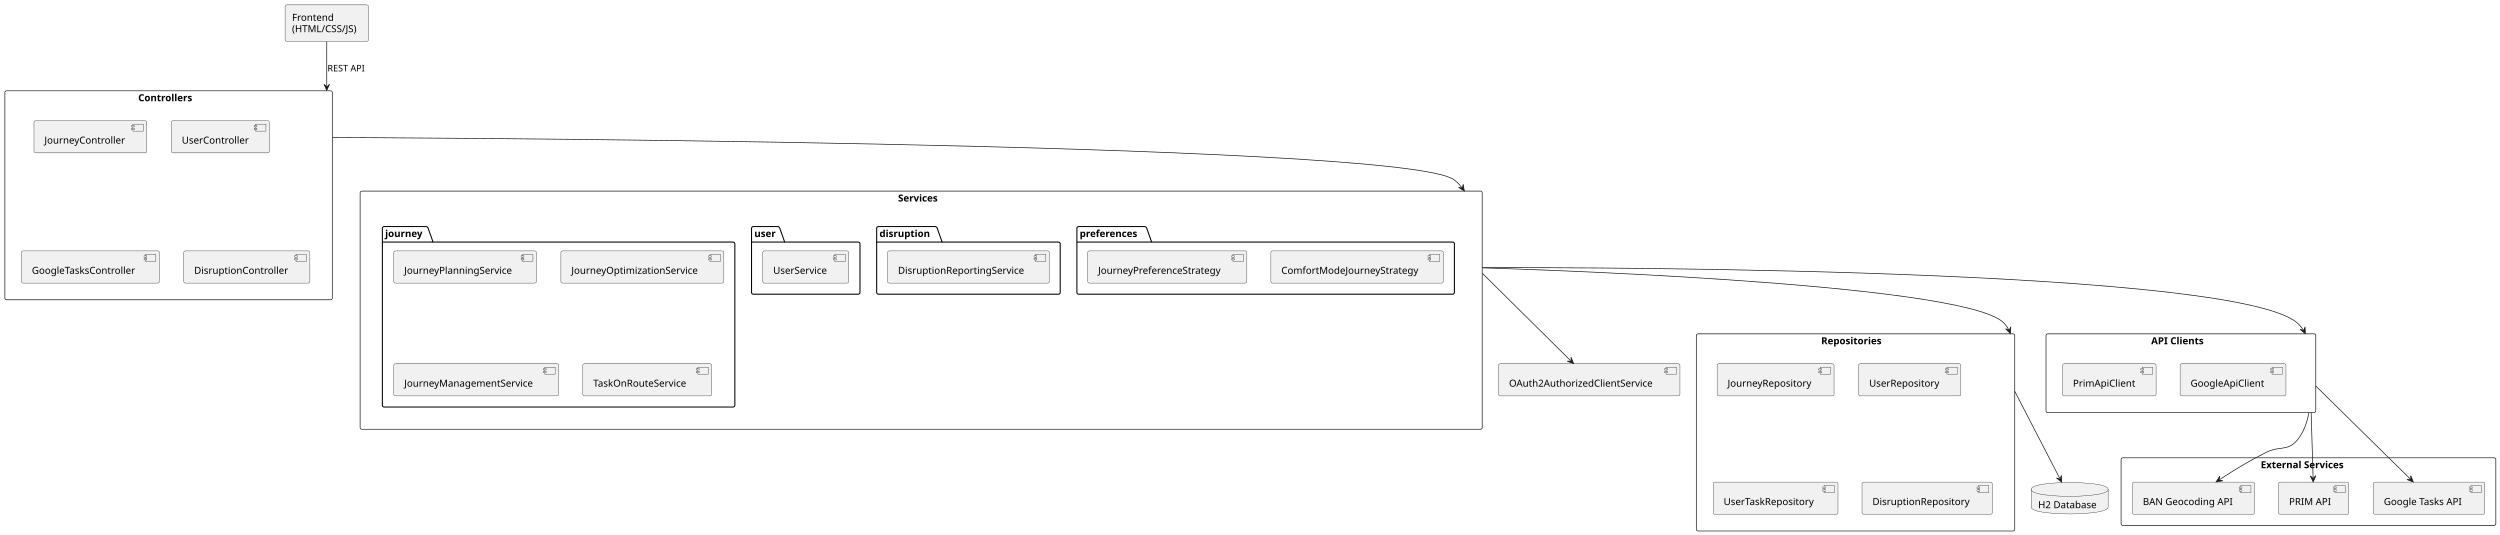
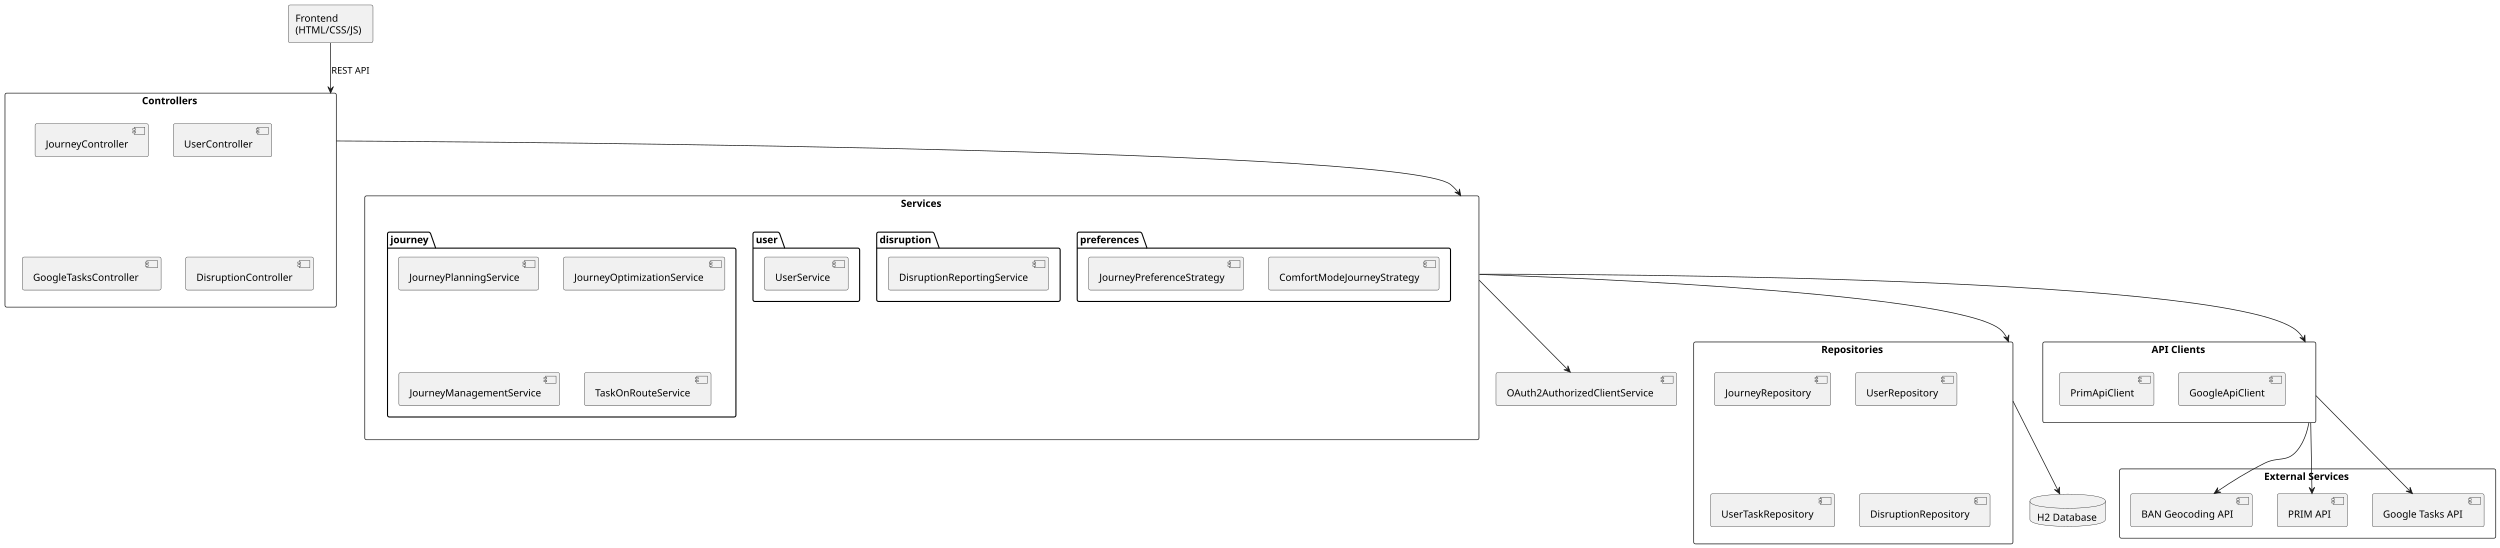
- <svg xmlns="http://www.w3.org/2000/svg" contentStyleType="text/css" data-diagram-type="DESCRIPTION" height="769px" preserveAspectRatio="none" style="width:3596px;height:769px;background:#FFFFFF;" version="1.1" viewBox="0 0 3596 769" width="3596px" zoomAndPan="magnify">
+ <svg xmlns="http://www.w3.org/2000/svg" contentStyleType="text/css" data-diagram-type="DESCRIPTION" height="770px" preserveAspectRatio="none" style="width:3516px;height:770px;background:#FFFFFF;" version="1.1" viewBox="0 0 3516 770" width="3516px" zoomAndPan="magnify">
  <defs />
  <g>
    <g class="cluster" data-entity="Controllers" data-source-line="3" data-uid="ent0003" id="cluster_Controllers">
-       <rect fill="none" height="300.6" rx="2.5" ry="2.5" style="stroke:#181818;stroke-width:1;" width="471" x="7" y="130.59" />
-       <text fill="#000000" font-family="sans-serif" font-size="14" font-weight="bold" lengthAdjust="spacing" textLength="87.404" x="198.798" y="145.585">Controllers</text>
+       <rect fill="none" height="300.97" rx="2.5" ry="2.5" style="stroke:#181818;stroke-width:1;" width="466" x="7" y="130.98" />
+       <text fill="#000000" font-family="sans-serif" font-size="14" font-weight="bold" lengthAdjust="spacing" textLength="80.678" x="199.661" y="146.515">Controllers</text>
    </g>
    <g class="cluster" data-entity="Services" data-source-line="10" data-uid="ent0008" id="cluster_Services">
-       <rect fill="none" height="342.59" rx="2.5" ry="2.5" style="stroke:#181818;stroke-width:1;" width="1614" x="518" y="274.89" />
-       <text fill="#000000" font-family="sans-serif" font-size="14" font-weight="bold" lengthAdjust="spacing" textLength="66.534" x="1291.733" y="289.885">Services</text>
+       <rect fill="none" height="342.97" rx="2.5" ry="2.5" style="stroke:#181818;stroke-width:1;" width="1567" x="513" y="275.47" />
+       <text fill="#000000" font-family="sans-serif" font-size="14" font-weight="bold" lengthAdjust="spacing" textLength="58.994" x="1267.003" y="291.005">Services</text>
    </g>
    <g class="cluster" data-entity="journey" data-source-line="11" data-uid="ent0009" id="cluster_journey">
-       <path d="M552.5,325.89 L613.376,325.89 A3.75,3.75 0 0 1 615.876,328.39 L622.876,348.187 L1054.5,348.187 A2.5,2.5 0 0 1 1057,350.687 L1057,582.98 A2.5,2.5 0 0 1 1054.5,585.48 L552.5,585.48 A2.5,2.5 0 0 1 550,582.98 L550,328.39 A2.5,2.5 0 0 1 552.5,325.89" fill="none" style="stroke:#000000;stroke-width:1.5;" />
-       <line style="stroke:#000000;stroke-width:1.5;" x1="550" x2="622.876" y1="348.187" y2="348.187" />
-       <text fill="#000000" font-family="sans-serif" font-size="14" font-weight="bold" lengthAdjust="spacing" textLength="59.876" x="554" y="340.885">journey</text>
+       <path d="M547.5,326.47 L603.222,326.47 A3.75,3.75 0 0 1 605.722,328.97 L612.722,348.958 L1032.5,348.958 A2.5,2.5 0 0 1 1035,351.458 L1035,583.94 A2.5,2.5 0 0 1 1032.5,586.44 L547.5,586.44 A2.5,2.5 0 0 1 545,583.94 L545,328.97 A2.5,2.5 0 0 1 547.5,326.47" fill="none" style="stroke:#000000;stroke-width:1.5;" />
+       <line style="stroke:#000000;stroke-width:1.5;" x1="545" x2="612.722" y1="348.958" y2="348.958" />
+       <text fill="#000000" font-family="sans-serif" font-size="14" font-weight="bold" lengthAdjust="spacing" textLength="54.722" x="549" y="342.005">journey</text>
    </g>
    <g class="cluster" data-entity="user" data-source-line="17" data-uid="ent0014" id="cluster_user">
-       <path d="M1083.5,325.89 L1119.199,325.89 A3.75,3.75 0 0 1 1121.699,328.39 L1128.699,348.187 L1234.5,348.187 A2.5,2.5 0 0 1 1237,350.687 L1237,420.69 A2.5,2.5 0 0 1 1234.5,423.19 L1083.5,423.19 A2.5,2.5 0 0 1 1081,420.69 L1081,328.39 A2.5,2.5 0 0 1 1083.5,325.89" fill="none" style="stroke:#000000;stroke-width:1.5;" />
-       <line style="stroke:#000000;stroke-width:1.5;" x1="1081" x2="1128.699" y1="348.187" y2="348.187" />
-       <text fill="#000000" font-family="sans-serif" font-size="14" font-weight="bold" lengthAdjust="spacing" textLength="34.699" x="1085" y="340.885">user</text>
+       <path d="M1061.5,326.47 L1094.178,326.47 A3.75,3.75 0 0 1 1096.678,328.97 L1103.678,348.958 L1206.5,348.958 A2.5,2.5 0 0 1 1209,351.458 L1209,421.45 A2.5,2.5 0 0 1 1206.5,423.95 L1061.5,423.95 A2.5,2.5 0 0 1 1059,421.45 L1059,328.97 A2.5,2.5 0 0 1 1061.5,326.47" fill="none" style="stroke:#000000;stroke-width:1.5;" />
+       <line style="stroke:#000000;stroke-width:1.5;" x1="1059" x2="1103.678" y1="348.958" y2="348.958" />
+       <text fill="#000000" font-family="sans-serif" font-size="14" font-weight="bold" lengthAdjust="spacing" textLength="31.678" x="1063" y="342.005">user</text>
    </g>
    <g class="cluster" data-entity="disruption" data-source-line="20" data-uid="ent0016" id="cluster_disruption">
-       <path d="M1263.5,325.89 L1345.622,325.89 A3.75,3.75 0 0 1 1348.122,328.39 L1355.122,348.187 L1522.5,348.187 A2.5,2.5 0 0 1 1525,350.687 L1525,420.69 A2.5,2.5 0 0 1 1522.5,423.19 L1263.5,423.19 A2.5,2.5 0 0 1 1261,420.69 L1261,328.39 A2.5,2.5 0 0 1 1263.5,325.89" fill="none" style="stroke:#000000;stroke-width:1.5;" />
-       <line style="stroke:#000000;stroke-width:1.5;" x1="1261" x2="1355.122" y1="348.187" y2="348.187" />
-       <text fill="#000000" font-family="sans-serif" font-size="14" font-weight="bold" lengthAdjust="spacing" textLength="81.122" x="1265" y="340.885">disruption</text>
+       <path d="M1235.5,326.47 L1311.442,326.47 A3.75,3.75 0 0 1 1313.942,328.97 L1320.942,348.958 L1488.5,348.958 A2.5,2.5 0 0 1 1491,351.458 L1491,421.45 A2.5,2.5 0 0 1 1488.5,423.95 L1235.5,423.95 A2.5,2.5 0 0 1 1233,421.45 L1233,328.97 A2.5,2.5 0 0 1 1235.5,326.47" fill="none" style="stroke:#000000;stroke-width:1.5;" />
+       <line style="stroke:#000000;stroke-width:1.5;" x1="1233" x2="1320.942" y1="348.958" y2="348.958" />
+       <text fill="#000000" font-family="sans-serif" font-size="14" font-weight="bold" lengthAdjust="spacing" textLength="74.942" x="1237" y="342.005">disruption</text>
    </g>
    <g class="cluster" data-entity="preferences" data-source-line="23" data-uid="ent0018" id="cluster_preferences">
-       <path d="M1551.5,325.89 L1647,325.89 A3.75,3.75 0 0 1 1649.5,328.39 L1656.5,348.187 L2089.5,348.187 A2.5,2.5 0 0 1 2092,350.687 L2092,420.69 A2.5,2.5 0 0 1 2089.5,423.19 L1551.5,423.19 A2.5,2.5 0 0 1 1549,420.69 L1549,328.39 A2.5,2.5 0 0 1 1551.5,325.89" fill="none" style="stroke:#000000;stroke-width:1.5;" />
-       <line style="stroke:#000000;stroke-width:1.5;" x1="1549" x2="1656.5" y1="348.187" y2="348.187" />
-       <text fill="#000000" font-family="sans-serif" font-size="14" font-weight="bold" lengthAdjust="spacing" textLength="94.5" x="1553" y="340.885">preferences</text>
+       <path d="M1517.5,326.47 L1603.683,326.47 A3.75,3.75 0 0 1 1606.183,328.97 L1613.183,348.958 L2037.5,348.958 A2.5,2.5 0 0 1 2040,351.458 L2040,421.45 A2.5,2.5 0 0 1 2037.5,423.95 L1517.5,423.95 A2.5,2.5 0 0 1 1515,421.45 L1515,328.97 A2.5,2.5 0 0 1 1517.5,326.47" fill="none" style="stroke:#000000;stroke-width:1.5;" />
+       <line style="stroke:#000000;stroke-width:1.5;" x1="1515" x2="1613.183" y1="348.958" y2="348.958" />
+       <text fill="#000000" font-family="sans-serif" font-size="14" font-weight="bold" lengthAdjust="spacing" textLength="85.183" x="1519" y="342.005">preferences</text>
    </g>
    <g class="cluster" data-entity="Clients" data-source-line="29" data-uid="ent0021" id="cluster_Clients">
-       <rect fill="none" height="113.29" rx="2.5" ry="2.5" style="stroke:#181818;stroke-width:1;" width="388" x="2943" y="480.19" />
-       <text fill="#000000" font-family="sans-serif" font-size="14" font-weight="bold" lengthAdjust="spacing" textLength="85.538" x="3094.231" y="495.185">API Clients</text>
+       <rect fill="none" height="113.49" rx="2.5" ry="2.5" style="stroke:#181818;stroke-width:1;" width="384" x="2873" y="480.95" />
+       <text fill="#000000" font-family="sans-serif" font-size="14" font-weight="bold" lengthAdjust="spacing" textLength="78.217" x="3025.892" y="496.485">API Clients</text>
    </g>
    <g class="cluster" data-entity="Repos" data-source-line="34" data-uid="ent0024" id="cluster_Repos">
-       <rect fill="none" height="283.59" rx="2.5" ry="2.5" style="stroke:#181818;stroke-width:1;" width="458" x="2440" y="480.19" />
-       <text fill="#000000" font-family="sans-serif" font-size="14" font-weight="bold" lengthAdjust="spacing" textLength="98.889" x="2619.556" y="495.185">Repositories</text>
+       <rect fill="none" height="283.98" rx="2.5" ry="2.5" style="stroke:#181818;stroke-width:1;" width="449" x="2382" y="480.95" />
+       <text fill="#000000" font-family="sans-serif" font-size="14" font-weight="bold" lengthAdjust="spacing" textLength="90.2" x="2561.4" y="496.485">Repositories</text>
    </g>
    <g class="cluster" data-entity="External Services" data-source-line="41" data-uid="ent0029" id="cluster_External Services">
-       <rect fill="none" height="97.3" rx="2.5" ry="2.5" style="stroke:#181818;stroke-width:1;" width="539" x="3051" y="658.48" />
-       <text fill="#000000" font-family="sans-serif" font-size="14" font-weight="bold" lengthAdjust="spacing" textLength="137.307" x="3251.847" y="673.475">External Services</text>
+       <rect fill="none" height="97.49" rx="2.5" ry="2.5" style="stroke:#181818;stroke-width:1;" width="529" x="2981" y="659.44" />
+       <text fill="#000000" font-family="sans-serif" font-size="14" font-weight="bold" lengthAdjust="spacing" textLength="122.507" x="3184.247" y="674.975">External Services</text>
    </g>
    <g class="entity" data-entity="JourneyController" data-source-line="4" data-uid="ent0004" id="entity_JourneyController">
-       <rect fill="#F1F1F1" height="46.297" rx="2.5" ry="2.5" style="stroke:#181818;stroke-width:0.5;" width="162.268" x="48.87" y="173.59" />
-       <rect fill="#F1F1F1" height="10" style="stroke:#181818;stroke-width:0.5;" width="15" x="191.138" y="178.59" />
-       <rect fill="#F1F1F1" height="2" style="stroke:#181818;stroke-width:0.5;" width="4" x="189.138" y="180.59" />
-       <rect fill="#F1F1F1" height="2" style="stroke:#181818;stroke-width:0.5;" width="4" x="189.138" y="184.59" />
-       <text fill="#000000" font-family="sans-serif" font-size="14" lengthAdjust="spacing" textLength="122.268" x="63.87" y="206.585">JourneyController</text>
+       <rect fill="#F1F1F1" height="46.488" rx="2.5" ry="2.5" style="stroke:#181818;stroke-width:0.5;" width="159.335" x="49.33" y="173.98" />
+       <rect fill="#F1F1F1" height="10" style="stroke:#181818;stroke-width:0.5;" width="15" x="188.665" y="178.98" />
+       <rect fill="#F1F1F1" height="2" style="stroke:#181818;stroke-width:0.5;" width="4" x="186.665" y="180.98" />
+       <rect fill="#F1F1F1" height="2" style="stroke:#181818;stroke-width:0.5;" width="4" x="186.665" y="184.98" />
+       <text fill="#000000" font-family="sans-serif" font-size="14" lengthAdjust="spacing" textLength="119.335" x="64.33" y="207.515">JourneyController</text>
    </g>
    <g class="entity" data-entity="UserController" data-source-line="5" data-uid="ent0005" id="entity_UserController">
-       <rect fill="#F1F1F1" height="46.297" rx="2.5" ry="2.5" style="stroke:#181818;stroke-width:0.5;" width="141.083" x="246.46" y="173.59" />
-       <rect fill="#F1F1F1" height="10" style="stroke:#181818;stroke-width:0.5;" width="15" x="367.543" y="178.59" />
-       <rect fill="#F1F1F1" height="2" style="stroke:#181818;stroke-width:0.5;" width="4" x="365.543" y="180.59" />
-       <rect fill="#F1F1F1" height="2" style="stroke:#181818;stroke-width:0.5;" width="4" x="365.543" y="184.59" />
-       <text fill="#000000" font-family="sans-serif" font-size="14" lengthAdjust="spacing" textLength="101.083" x="261.46" y="206.585">UserController</text>
+       <rect fill="#F1F1F1" height="46.488" rx="2.5" ry="2.5" style="stroke:#181818;stroke-width:0.5;" width="138.526" x="243.74" y="173.98" />
+       <rect fill="#F1F1F1" height="10" style="stroke:#181818;stroke-width:0.5;" width="15" x="362.266" y="178.98" />
+       <rect fill="#F1F1F1" height="2" style="stroke:#181818;stroke-width:0.5;" width="4" x="360.266" y="180.98" />
+       <rect fill="#F1F1F1" height="2" style="stroke:#181818;stroke-width:0.5;" width="4" x="360.266" y="184.98" />
+       <text fill="#000000" font-family="sans-serif" font-size="14" lengthAdjust="spacing" textLength="98.526" x="258.74" y="207.515">UserController</text>
    </g>
    <g class="entity" data-entity="GoogleTasksController" data-source-line="6" data-uid="ent0006" id="entity_GoogleTasksController">
-       <rect fill="#F1F1F1" height="46.297" rx="2.5" ry="2.5" style="stroke:#181818;stroke-width:0.5;" width="198.368" x="30.82" y="360.89" />
-       <rect fill="#F1F1F1" height="10" style="stroke:#181818;stroke-width:0.5;" width="15" x="209.188" y="365.89" />
-       <rect fill="#F1F1F1" height="2" style="stroke:#181818;stroke-width:0.5;" width="4" x="207.188" y="367.89" />
-       <rect fill="#F1F1F1" height="2" style="stroke:#181818;stroke-width:0.5;" width="4" x="207.188" y="371.89" />
-       <text fill="#000000" font-family="sans-serif" font-size="14" lengthAdjust="spacing" textLength="158.368" x="45.82" y="393.885">GoogleTasksController</text>
+       <rect fill="#F1F1F1" height="46.488" rx="2.5" ry="2.5" style="stroke:#181818;stroke-width:0.5;" width="195.094" x="31.45" y="361.47" />
+       <rect fill="#F1F1F1" height="10" style="stroke:#181818;stroke-width:0.5;" width="15" x="206.544" y="366.47" />
+       <rect fill="#F1F1F1" height="2" style="stroke:#181818;stroke-width:0.5;" width="4" x="204.544" y="368.47" />
+       <rect fill="#F1F1F1" height="2" style="stroke:#181818;stroke-width:0.5;" width="4" x="204.544" y="372.47" />
+       <text fill="#000000" font-family="sans-serif" font-size="14" lengthAdjust="spacing" textLength="155.094" x="46.45" y="395.005">GoogleTasksController</text>
    </g>
    <g class="entity" data-entity="DisruptionController" data-source-line="7" data-uid="ent0007" id="entity_DisruptionController">
-       <rect fill="#F1F1F1" height="46.297" rx="2.5" ry="2.5" style="stroke:#181818;stroke-width:0.5;" width="181.47" x="264.27" y="360.89" />
-       <rect fill="#F1F1F1" height="10" style="stroke:#181818;stroke-width:0.5;" width="15" x="425.74" y="365.89" />
-       <rect fill="#F1F1F1" height="2" style="stroke:#181818;stroke-width:0.5;" width="4" x="423.74" y="367.89" />
-       <rect fill="#F1F1F1" height="2" style="stroke:#181818;stroke-width:0.5;" width="4" x="423.74" y="371.89" />
-       <text fill="#000000" font-family="sans-serif" font-size="14" lengthAdjust="spacing" textLength="141.47" x="279.27" y="393.885">DisruptionController</text>
+       <rect fill="#F1F1F1" height="46.488" rx="2.5" ry="2.5" style="stroke:#181818;stroke-width:0.5;" width="179.631" x="261.18" y="361.47" />
+       <rect fill="#F1F1F1" height="10" style="stroke:#181818;stroke-width:0.5;" width="15" x="420.811" y="366.47" />
+       <rect fill="#F1F1F1" height="2" style="stroke:#181818;stroke-width:0.5;" width="4" x="418.811" y="368.47" />
+       <rect fill="#F1F1F1" height="2" style="stroke:#181818;stroke-width:0.5;" width="4" x="418.811" y="372.47" />
+       <text fill="#000000" font-family="sans-serif" font-size="14" lengthAdjust="spacing" textLength="139.631" x="276.18" y="395.005">DisruptionController</text>
    </g>
    <g class="entity" data-entity="JourneyPlanningService" data-source-line="12" data-uid="ent0010" id="entity_JourneyPlanningService">
-       <rect fill="#F1F1F1" height="46.297" rx="2.5" ry="2.5" style="stroke:#181818;stroke-width:0.5;" width="205.143" x="566.43" y="360.89" />
-       <rect fill="#F1F1F1" height="10" style="stroke:#181818;stroke-width:0.5;" width="15" x="751.573" y="365.89" />
-       <rect fill="#F1F1F1" height="2" style="stroke:#181818;stroke-width:0.5;" width="4" x="749.573" y="367.89" />
-       <rect fill="#F1F1F1" height="2" style="stroke:#181818;stroke-width:0.5;" width="4" x="749.573" y="371.89" />
-       <text fill="#000000" font-family="sans-serif" font-size="14" lengthAdjust="spacing" textLength="165.143" x="581.43" y="393.885">JourneyPlanningService</text>
+       <rect fill="#F1F1F1" height="46.488" rx="2.5" ry="2.5" style="stroke:#181818;stroke-width:0.5;" width="196.864" x="560.57" y="361.47" />
+       <rect fill="#F1F1F1" height="10" style="stroke:#181818;stroke-width:0.5;" width="15" x="737.434" y="366.47" />
+       <rect fill="#F1F1F1" height="2" style="stroke:#181818;stroke-width:0.5;" width="4" x="735.434" y="368.47" />
+       <rect fill="#F1F1F1" height="2" style="stroke:#181818;stroke-width:0.5;" width="4" x="735.434" y="372.47" />
+       <text fill="#000000" font-family="sans-serif" font-size="14" lengthAdjust="spacing" textLength="156.864" x="575.57" y="395.005">JourneyPlanningService</text>
    </g>
    <g class="entity" data-entity="JourneyOptimizationService" data-source-line="13" data-uid="ent0011" id="entity_JourneyOptimizationService">
-       <rect fill="#F1F1F1" height="46.297" rx="2.5" ry="2.5" style="stroke:#181818;stroke-width:0.5;" width="234.394" x="806.8" y="360.89" />
-       <rect fill="#F1F1F1" height="10" style="stroke:#181818;stroke-width:0.5;" width="15" x="1021.194" y="365.89" />
-       <rect fill="#F1F1F1" height="2" style="stroke:#181818;stroke-width:0.5;" width="4" x="1019.194" y="367.89" />
-       <rect fill="#F1F1F1" height="2" style="stroke:#181818;stroke-width:0.5;" width="4" x="1019.194" y="371.89" />
-       <text fill="#000000" font-family="sans-serif" font-size="14" lengthAdjust="spacing" textLength="194.394" x="821.8" y="393.885">JourneyOptimizationService</text>
+       <rect fill="#F1F1F1" height="46.488" rx="2.5" ry="2.5" style="stroke:#181818;stroke-width:0.5;" width="226.922" x="792.54" y="361.47" />
+       <rect fill="#F1F1F1" height="10" style="stroke:#181818;stroke-width:0.5;" width="15" x="999.462" y="366.47" />
+       <rect fill="#F1F1F1" height="2" style="stroke:#181818;stroke-width:0.5;" width="4" x="997.462" y="368.47" />
+       <rect fill="#F1F1F1" height="2" style="stroke:#181818;stroke-width:0.5;" width="4" x="997.462" y="372.47" />
+       <text fill="#000000" font-family="sans-serif" font-size="14" lengthAdjust="spacing" textLength="186.922" x="807.54" y="395.005">JourneyOptimizationService</text>
    </g>
    <g class="entity" data-entity="JourneyManagementService" data-source-line="14" data-uid="ent0012" id="entity_JourneyManagementService">
-       <rect fill="#F1F1F1" height="46.297" rx="2.5" ry="2.5" style="stroke:#181818;stroke-width:0.5;" width="237.06" x="566.47" y="523.19" />
-       <rect fill="#F1F1F1" height="10" style="stroke:#181818;stroke-width:0.5;" width="15" x="783.53" y="528.19" />
-       <rect fill="#F1F1F1" height="2" style="stroke:#181818;stroke-width:0.5;" width="4" x="781.53" y="530.19" />
-       <rect fill="#F1F1F1" height="2" style="stroke:#181818;stroke-width:0.5;" width="4" x="781.53" y="534.19" />
-       <text fill="#000000" font-family="sans-serif" font-size="14" lengthAdjust="spacing" textLength="197.06" x="581.47" y="556.185">JourneyManagementService</text>
+       <rect fill="#F1F1F1" height="46.488" rx="2.5" ry="2.5" style="stroke:#181818;stroke-width:0.5;" width="226.04" x="560.98" y="523.95" />
+       <rect fill="#F1F1F1" height="10" style="stroke:#181818;stroke-width:0.5;" width="15" x="767.02" y="528.95" />
+       <rect fill="#F1F1F1" height="2" style="stroke:#181818;stroke-width:0.5;" width="4" x="765.02" y="530.95" />
+       <rect fill="#F1F1F1" height="2" style="stroke:#181818;stroke-width:0.5;" width="4" x="765.02" y="534.95" />
+       <text fill="#000000" font-family="sans-serif" font-size="14" lengthAdjust="spacing" textLength="186.04" x="575.98" y="557.485">JourneyManagementService</text>
    </g>
    <g class="entity" data-entity="TaskOnRouteService" data-source-line="15" data-uid="ent0013" id="entity_TaskOnRouteService">
-       <rect fill="#F1F1F1" height="46.297" rx="2.5" ry="2.5" style="stroke:#181818;stroke-width:0.5;" width="185.435" x="838.28" y="523.19" />
-       <rect fill="#F1F1F1" height="10" style="stroke:#181818;stroke-width:0.5;" width="15" x="1003.715" y="528.19" />
-       <rect fill="#F1F1F1" height="2" style="stroke:#181818;stroke-width:0.5;" width="4" x="1001.715" y="530.19" />
-       <rect fill="#F1F1F1" height="2" style="stroke:#181818;stroke-width:0.5;" width="4" x="1001.715" y="534.19" />
-       <text fill="#000000" font-family="sans-serif" font-size="14" lengthAdjust="spacing" textLength="145.435" x="853.28" y="556.185">TaskOnRouteService</text>
+       <rect fill="#F1F1F1" height="46.488" rx="2.5" ry="2.5" style="stroke:#181818;stroke-width:0.5;" width="177.977" x="822.01" y="523.95" />
+       <rect fill="#F1F1F1" height="10" style="stroke:#181818;stroke-width:0.5;" width="15" x="979.987" y="528.95" />
+       <rect fill="#F1F1F1" height="2" style="stroke:#181818;stroke-width:0.5;" width="4" x="977.987" y="530.95" />
+       <rect fill="#F1F1F1" height="2" style="stroke:#181818;stroke-width:0.5;" width="4" x="977.987" y="534.95" />
+       <text fill="#000000" font-family="sans-serif" font-size="14" lengthAdjust="spacing" textLength="137.977" x="837.01" y="557.485">TaskOnRouteService</text>
    </g>
    <g class="entity" data-entity="UserService" data-source-line="18" data-uid="ent0015" id="entity_UserService">
-       <rect fill="#F1F1F1" height="46.297" rx="2.5" ry="2.5" style="stroke:#181818;stroke-width:0.5;" width="123.651" x="1097.17" y="360.89" />
-       <rect fill="#F1F1F1" height="10" style="stroke:#181818;stroke-width:0.5;" width="15" x="1200.821" y="365.89" />
-       <rect fill="#F1F1F1" height="2" style="stroke:#181818;stroke-width:0.5;" width="4" x="1198.821" y="367.89" />
-       <rect fill="#F1F1F1" height="2" style="stroke:#181818;stroke-width:0.5;" width="4" x="1198.821" y="371.89" />
-       <text fill="#000000" font-family="sans-serif" font-size="14" lengthAdjust="spacing" textLength="83.651" x="1112.17" y="393.885">UserService</text>
+       <rect fill="#F1F1F1" height="46.488" rx="2.5" ry="2.5" style="stroke:#181818;stroke-width:0.5;" width="117.697" x="1075.15" y="361.47" />
+       <rect fill="#F1F1F1" height="10" style="stroke:#181818;stroke-width:0.5;" width="15" x="1172.847" y="366.47" />
+       <rect fill="#F1F1F1" height="2" style="stroke:#181818;stroke-width:0.5;" width="4" x="1170.847" y="368.47" />
+       <rect fill="#F1F1F1" height="2" style="stroke:#181818;stroke-width:0.5;" width="4" x="1170.847" y="372.47" />
+       <text fill="#000000" font-family="sans-serif" font-size="14" lengthAdjust="spacing" textLength="77.697" x="1090.15" y="395.005">UserService</text>
    </g>
    <g class="entity" data-entity="DisruptionReportingService" data-source-line="21" data-uid="ent0017" id="entity_DisruptionReportingService">
-       <rect fill="#F1F1F1" height="46.297" rx="2.5" ry="2.5" style="stroke:#181818;stroke-width:0.5;" width="232.726" x="1276.64" y="360.89" />
-       <rect fill="#F1F1F1" height="10" style="stroke:#181818;stroke-width:0.5;" width="15" x="1489.366" y="365.89" />
-       <rect fill="#F1F1F1" height="2" style="stroke:#181818;stroke-width:0.5;" width="4" x="1487.366" y="367.89" />
-       <rect fill="#F1F1F1" height="2" style="stroke:#181818;stroke-width:0.5;" width="4" x="1487.366" y="371.89" />
-       <text fill="#000000" font-family="sans-serif" font-size="14" lengthAdjust="spacing" textLength="192.726" x="1291.64" y="393.885">DisruptionReportingService</text>
+       <rect fill="#F1F1F1" height="46.488" rx="2.5" ry="2.5" style="stroke:#181818;stroke-width:0.5;" width="225.295" x="1249.35" y="361.47" />
+       <rect fill="#F1F1F1" height="10" style="stroke:#181818;stroke-width:0.5;" width="15" x="1454.645" y="366.47" />
+       <rect fill="#F1F1F1" height="2" style="stroke:#181818;stroke-width:0.5;" width="4" x="1452.645" y="368.47" />
+       <rect fill="#F1F1F1" height="2" style="stroke:#181818;stroke-width:0.5;" width="4" x="1452.645" y="372.47" />
+       <text fill="#000000" font-family="sans-serif" font-size="14" lengthAdjust="spacing" textLength="185.295" x="1264.35" y="395.005">DisruptionReportingService</text>
    </g>
    <g class="entity" data-entity="JourneyPreferenceStrategy" data-source-line="24" data-uid="ent0019" id="entity_JourneyPreferenceStrategy">
-       <rect fill="#F1F1F1" height="46.297" rx="2.5" ry="2.5" style="stroke:#181818;stroke-width:0.5;" width="228.986" x="1564.51" y="360.89" />
-       <rect fill="#F1F1F1" height="10" style="stroke:#181818;stroke-width:0.5;" width="15" x="1773.496" y="365.89" />
-       <rect fill="#F1F1F1" height="2" style="stroke:#181818;stroke-width:0.5;" width="4" x="1771.496" y="367.89" />
-       <rect fill="#F1F1F1" height="2" style="stroke:#181818;stroke-width:0.5;" width="4" x="1771.496" y="371.89" />
-       <text fill="#000000" font-family="sans-serif" font-size="14" lengthAdjust="spacing" textLength="188.986" x="1579.51" y="393.885">JourneyPreferenceStrategy</text>
+       <rect fill="#F1F1F1" height="46.488" rx="2.5" ry="2.5" style="stroke:#181818;stroke-width:0.5;" width="217.892" x="1531.05" y="361.47" />
+       <rect fill="#F1F1F1" height="10" style="stroke:#181818;stroke-width:0.5;" width="15" x="1728.942" y="366.47" />
+       <rect fill="#F1F1F1" height="2" style="stroke:#181818;stroke-width:0.5;" width="4" x="1726.942" y="368.47" />
+       <rect fill="#F1F1F1" height="2" style="stroke:#181818;stroke-width:0.5;" width="4" x="1726.942" y="372.47" />
+       <text fill="#000000" font-family="sans-serif" font-size="14" lengthAdjust="spacing" textLength="177.892" x="1546.05" y="395.005">JourneyPreferenceStrategy</text>
    </g>
    <g class="entity" data-entity="ComfortModeJourneyStrategy" data-source-line="25" data-uid="ent0020" id="entity_ComfortModeJourneyStrategy">
-       <rect fill="#F1F1F1" height="46.297" rx="2.5" ry="2.5" style="stroke:#181818;stroke-width:0.5;" width="247.942" x="1828.03" y="360.89" />
-       <rect fill="#F1F1F1" height="10" style="stroke:#181818;stroke-width:0.5;" width="15" x="2055.972" y="365.89" />
-       <rect fill="#F1F1F1" height="2" style="stroke:#181818;stroke-width:0.5;" width="4" x="2053.972" y="367.89" />
-       <rect fill="#F1F1F1" height="2" style="stroke:#181818;stroke-width:0.5;" width="4" x="2053.972" y="371.89" />
-       <text fill="#000000" font-family="sans-serif" font-size="14" lengthAdjust="spacing" textLength="207.942" x="1843.03" y="393.885">ComfortModeJourneyStrategy</text>
+       <rect fill="#F1F1F1" height="46.488" rx="2.5" ry="2.5" style="stroke:#181818;stroke-width:0.5;" width="239.828" x="1784.09" y="361.47" />
+       <rect fill="#F1F1F1" height="10" style="stroke:#181818;stroke-width:0.5;" width="15" x="2003.918" y="366.47" />
+       <rect fill="#F1F1F1" height="2" style="stroke:#181818;stroke-width:0.5;" width="4" x="2001.918" y="368.47" />
+       <rect fill="#F1F1F1" height="2" style="stroke:#181818;stroke-width:0.5;" width="4" x="2001.918" y="372.47" />
+       <text fill="#000000" font-family="sans-serif" font-size="14" lengthAdjust="spacing" textLength="199.828" x="1799.09" y="395.005">ComfortModeJourneyStrategy</text>
    </g>
    <g class="entity" data-entity="PrimApiClient" data-source-line="30" data-uid="ent0022" id="entity_PrimApiClient">
-       <rect fill="#F1F1F1" height="46.297" rx="2.5" ry="2.5" style="stroke:#181818;stroke-width:0.5;" width="134.609" x="2966.7" y="523.19" />
-       <rect fill="#F1F1F1" height="10" style="stroke:#181818;stroke-width:0.5;" width="15" x="3081.309" y="528.19" />
-       <rect fill="#F1F1F1" height="2" style="stroke:#181818;stroke-width:0.5;" width="4" x="3079.309" y="530.19" />
-       <rect fill="#F1F1F1" height="2" style="stroke:#181818;stroke-width:0.5;" width="4" x="3079.309" y="534.19" />
-       <text fill="#000000" font-family="sans-serif" font-size="14" lengthAdjust="spacing" textLength="94.609" x="2981.7" y="556.185">PrimApiClient</text>
+       <rect fill="#F1F1F1" height="46.488" rx="2.5" ry="2.5" style="stroke:#181818;stroke-width:0.5;" width="132.606" x="2896.7" y="523.95" />
+       <rect fill="#F1F1F1" height="10" style="stroke:#181818;stroke-width:0.5;" width="15" x="3009.306" y="528.95" />
+       <rect fill="#F1F1F1" height="2" style="stroke:#181818;stroke-width:0.5;" width="4" x="3007.306" y="530.95" />
+       <rect fill="#F1F1F1" height="2" style="stroke:#181818;stroke-width:0.5;" width="4" x="3007.306" y="534.95" />
+       <text fill="#000000" font-family="sans-serif" font-size="14" lengthAdjust="spacing" textLength="92.606" x="2911.7" y="557.485">PrimApiClient</text>
    </g>
    <g class="entity" data-entity="GoogleApiClient" data-source-line="31" data-uid="ent0023" id="entity_GoogleApiClient">
-       <rect fill="#F1F1F1" height="46.297" rx="2.5" ry="2.5" style="stroke:#181818;stroke-width:0.5;" width="152.253" x="3135.87" y="523.19" />
-       <rect fill="#F1F1F1" height="10" style="stroke:#181818;stroke-width:0.5;" width="15" x="3268.123" y="528.19" />
-       <rect fill="#F1F1F1" height="2" style="stroke:#181818;stroke-width:0.5;" width="4" x="3266.123" y="530.19" />
-       <rect fill="#F1F1F1" height="2" style="stroke:#181818;stroke-width:0.5;" width="4" x="3266.123" y="534.19" />
-       <text fill="#000000" font-family="sans-serif" font-size="14" lengthAdjust="spacing" textLength="112.253" x="3150.87" y="556.185">GoogleApiClient</text>
+       <rect fill="#F1F1F1" height="46.488" rx="2.5" ry="2.5" style="stroke:#181818;stroke-width:0.5;" width="149.915" x="3064.04" y="523.95" />
+       <rect fill="#F1F1F1" height="10" style="stroke:#181818;stroke-width:0.5;" width="15" x="3193.955" y="528.95" />
+       <rect fill="#F1F1F1" height="2" style="stroke:#181818;stroke-width:0.5;" width="4" x="3191.955" y="530.95" />
+       <rect fill="#F1F1F1" height="2" style="stroke:#181818;stroke-width:0.5;" width="4" x="3191.955" y="534.95" />
+       <text fill="#000000" font-family="sans-serif" font-size="14" lengthAdjust="spacing" textLength="109.915" x="3079.04" y="557.485">GoogleApiClient</text>
    </g>
    <g class="entity" data-entity="JourneyRepository" data-source-line="35" data-uid="ent0025" id="entity_JourneyRepository">
-       <rect fill="#F1F1F1" height="46.297" rx="2.5" ry="2.5" style="stroke:#181818;stroke-width:0.5;" width="168.167" x="2469.92" y="523.19" />
-       <rect fill="#F1F1F1" height="10" style="stroke:#181818;stroke-width:0.5;" width="15" x="2618.087" y="528.19" />
-       <rect fill="#F1F1F1" height="2" style="stroke:#181818;stroke-width:0.5;" width="4" x="2616.087" y="530.19" />
-       <rect fill="#F1F1F1" height="2" style="stroke:#181818;stroke-width:0.5;" width="4" x="2616.087" y="534.19" />
-       <text fill="#000000" font-family="sans-serif" font-size="14" lengthAdjust="spacing" textLength="128.167" x="2484.92" y="556.185">JourneyRepository</text>
+       <rect fill="#F1F1F1" height="46.488" rx="2.5" ry="2.5" style="stroke:#181818;stroke-width:0.5;" width="163.3" x="2411.35" y="523.95" />
+       <rect fill="#F1F1F1" height="10" style="stroke:#181818;stroke-width:0.5;" width="15" x="2554.65" y="528.95" />
+       <rect fill="#F1F1F1" height="2" style="stroke:#181818;stroke-width:0.5;" width="4" x="2552.65" y="530.95" />
+       <rect fill="#F1F1F1" height="2" style="stroke:#181818;stroke-width:0.5;" width="4" x="2552.65" y="534.95" />
+       <text fill="#000000" font-family="sans-serif" font-size="14" lengthAdjust="spacing" textLength="123.3" x="2426.35" y="557.485">JourneyRepository</text>
    </g>
    <g class="entity" data-entity="UserRepository" data-source-line="36" data-uid="ent0026" id="entity_UserRepository">
-       <rect fill="#F1F1F1" height="46.297" rx="2.5" ry="2.5" style="stroke:#181818;stroke-width:0.5;" width="146.982" x="2673.51" y="523.19" />
-       <rect fill="#F1F1F1" height="10" style="stroke:#181818;stroke-width:0.5;" width="15" x="2800.492" y="528.19" />
-       <rect fill="#F1F1F1" height="2" style="stroke:#181818;stroke-width:0.5;" width="4" x="2798.492" y="530.19" />
-       <rect fill="#F1F1F1" height="2" style="stroke:#181818;stroke-width:0.5;" width="4" x="2798.492" y="534.19" />
-       <text fill="#000000" font-family="sans-serif" font-size="14" lengthAdjust="spacing" textLength="106.982" x="2688.51" y="556.185">UserRepository</text>
+       <rect fill="#F1F1F1" height="46.488" rx="2.5" ry="2.5" style="stroke:#181818;stroke-width:0.5;" width="142.491" x="2609.75" y="523.95" />
+       <rect fill="#F1F1F1" height="10" style="stroke:#181818;stroke-width:0.5;" width="15" x="2732.241" y="528.95" />
+       <rect fill="#F1F1F1" height="2" style="stroke:#181818;stroke-width:0.5;" width="4" x="2730.241" y="530.95" />
+       <rect fill="#F1F1F1" height="2" style="stroke:#181818;stroke-width:0.5;" width="4" x="2730.241" y="534.95" />
+       <text fill="#000000" font-family="sans-serif" font-size="14" lengthAdjust="spacing" textLength="102.491" x="2624.75" y="557.485">UserRepository</text>
    </g>
    <g class="entity" data-entity="UserTaskRepository" data-source-line="37" data-uid="ent0027" id="entity_UserTaskRepository">
-       <rect fill="#F1F1F1" height="46.297" rx="2.5" ry="2.5" style="stroke:#181818;stroke-width:0.5;" width="179.515" x="2464.24" y="693.48" />
-       <rect fill="#F1F1F1" height="10" style="stroke:#181818;stroke-width:0.5;" width="15" x="2623.755" y="698.48" />
-       <rect fill="#F1F1F1" height="2" style="stroke:#181818;stroke-width:0.5;" width="4" x="2621.755" y="700.48" />
-       <rect fill="#F1F1F1" height="2" style="stroke:#181818;stroke-width:0.5;" width="4" x="2621.755" y="704.48" />
-       <text fill="#000000" font-family="sans-serif" font-size="14" lengthAdjust="spacing" textLength="139.515" x="2479.24" y="726.475">UserTaskRepository</text>
+       <rect fill="#F1F1F1" height="46.488" rx="2.5" ry="2.5" style="stroke:#181818;stroke-width:0.5;" width="174.394" x="2405.8" y="694.44" />
+       <rect fill="#F1F1F1" height="10" style="stroke:#181818;stroke-width:0.5;" width="15" x="2560.195" y="699.44" />
+       <rect fill="#F1F1F1" height="2" style="stroke:#181818;stroke-width:0.5;" width="4" x="2558.195" y="701.44" />
+       <rect fill="#F1F1F1" height="2" style="stroke:#181818;stroke-width:0.5;" width="4" x="2558.195" y="705.44" />
+       <text fill="#000000" font-family="sans-serif" font-size="14" lengthAdjust="spacing" textLength="134.394" x="2420.8" y="727.975">UserTaskRepository</text>
    </g>
    <g class="entity" data-entity="DisruptionRepository" data-source-line="38" data-uid="ent0028" id="entity_DisruptionRepository">
-       <rect fill="#F1F1F1" height="46.297" rx="2.5" ry="2.5" style="stroke:#181818;stroke-width:0.5;" width="187.369" x="2678.32" y="693.48" />
-       <rect fill="#F1F1F1" height="10" style="stroke:#181818;stroke-width:0.5;" width="15" x="2845.689" y="698.48" />
-       <rect fill="#F1F1F1" height="2" style="stroke:#181818;stroke-width:0.5;" width="4" x="2843.689" y="700.48" />
-       <rect fill="#F1F1F1" height="2" style="stroke:#181818;stroke-width:0.5;" width="4" x="2843.689" y="704.48" />
-       <text fill="#000000" font-family="sans-serif" font-size="14" lengthAdjust="spacing" textLength="147.369" x="2693.32" y="726.475">DisruptionRepository</text>
+       <rect fill="#F1F1F1" height="46.488" rx="2.5" ry="2.5" style="stroke:#181818;stroke-width:0.5;" width="183.596" x="2615.2" y="694.44" />
+       <rect fill="#F1F1F1" height="10" style="stroke:#181818;stroke-width:0.5;" width="15" x="2778.796" y="699.44" />
+       <rect fill="#F1F1F1" height="2" style="stroke:#181818;stroke-width:0.5;" width="4" x="2776.796" y="701.44" />
+       <rect fill="#F1F1F1" height="2" style="stroke:#181818;stroke-width:0.5;" width="4" x="2776.796" y="705.44" />
+       <text fill="#000000" font-family="sans-serif" font-size="14" lengthAdjust="spacing" textLength="143.596" x="2630.2" y="727.975">DisruptionRepository</text>
    </g>
    <g class="entity" data-entity="PRIM" data-source-line="42" data-uid="ent0030" id="entity_PRIM">
-       <rect fill="#F1F1F1" height="46.297" rx="2.5" ry="2.5" style="stroke:#181818;stroke-width:0.5;" width="100.977" x="3277.51" y="693.48" />
-       <rect fill="#F1F1F1" height="10" style="stroke:#181818;stroke-width:0.5;" width="15" x="3358.487" y="698.48" />
-       <rect fill="#F1F1F1" height="2" style="stroke:#181818;stroke-width:0.5;" width="4" x="3356.487" y="700.48" />
-       <rect fill="#F1F1F1" height="2" style="stroke:#181818;stroke-width:0.5;" width="4" x="3356.487" y="704.48" />
-       <text fill="#000000" font-family="sans-serif" font-size="14" lengthAdjust="spacing" textLength="60.977" x="3292.51" y="726.475">PRIM API</text>
+       <rect fill="#F1F1F1" height="46.488" rx="2.5" ry="2.5" style="stroke:#181818;stroke-width:0.5;" width="98.543" x="3202.73" y="694.44" />
+       <rect fill="#F1F1F1" height="10" style="stroke:#181818;stroke-width:0.5;" width="15" x="3281.273" y="699.44" />
+       <rect fill="#F1F1F1" height="2" style="stroke:#181818;stroke-width:0.5;" width="4" x="3279.273" y="701.44" />
+       <rect fill="#F1F1F1" height="2" style="stroke:#181818;stroke-width:0.5;" width="4" x="3279.273" y="705.44" />
+       <text fill="#000000" font-family="sans-serif" font-size="14" lengthAdjust="spacing" textLength="58.543" x="3217.73" y="727.975">PRIM API</text>
    </g>
    <g class="entity" data-entity="GoogleTasks" data-source-line="43" data-uid="ent0031" id="entity_GoogleTasks">
-       <rect fill="#F1F1F1" height="46.297" rx="2.5" ry="2.5" style="stroke:#181818;stroke-width:0.5;" width="160.244" x="3413.88" y="693.48" />
-       <rect fill="#F1F1F1" height="10" style="stroke:#181818;stroke-width:0.5;" width="15" x="3554.124" y="698.48" />
-       <rect fill="#F1F1F1" height="2" style="stroke:#181818;stroke-width:0.5;" width="4" x="3552.124" y="700.48" />
-       <rect fill="#F1F1F1" height="2" style="stroke:#181818;stroke-width:0.5;" width="4" x="3552.124" y="704.48" />
-       <text fill="#000000" font-family="sans-serif" font-size="14" lengthAdjust="spacing" textLength="120.244" x="3428.88" y="726.475">Google Tasks API</text>
+       <rect fill="#F1F1F1" height="46.488" rx="2.5" ry="2.5" style="stroke:#181818;stroke-width:0.5;" width="157.223" x="3336.39" y="694.44" />
+       <rect fill="#F1F1F1" height="10" style="stroke:#181818;stroke-width:0.5;" width="15" x="3473.613" y="699.44" />
+       <rect fill="#F1F1F1" height="2" style="stroke:#181818;stroke-width:0.5;" width="4" x="3471.613" y="701.44" />
+       <rect fill="#F1F1F1" height="2" style="stroke:#181818;stroke-width:0.5;" width="4" x="3471.613" y="705.44" />
+       <text fill="#000000" font-family="sans-serif" font-size="14" lengthAdjust="spacing" textLength="117.223" x="3351.39" y="727.975">Google Tasks API</text>
    </g>
    <g class="entity" data-entity="BAN" data-source-line="44" data-uid="ent0032" id="entity_BAN">
-       <rect fill="#F1F1F1" height="46.297" rx="2.5" ry="2.5" style="stroke:#181818;stroke-width:0.5;" width="175.529" x="3067.24" y="693.48" />
-       <rect fill="#F1F1F1" height="10" style="stroke:#181818;stroke-width:0.5;" width="15" x="3222.769" y="698.48" />
-       <rect fill="#F1F1F1" height="2" style="stroke:#181818;stroke-width:0.5;" width="4" x="3220.769" y="700.48" />
-       <rect fill="#F1F1F1" height="2" style="stroke:#181818;stroke-width:0.5;" width="4" x="3220.769" y="704.48" />
-       <text fill="#000000" font-family="sans-serif" font-size="14" lengthAdjust="spacing" textLength="135.529" x="3082.24" y="726.475">BAN Geocoding API</text>
+       <rect fill="#F1F1F1" height="46.488" rx="2.5" ry="2.5" style="stroke:#181818;stroke-width:0.5;" width="170.908" x="2996.55" y="694.44" />
+       <rect fill="#F1F1F1" height="10" style="stroke:#181818;stroke-width:0.5;" width="15" x="3147.458" y="699.44" />
+       <rect fill="#F1F1F1" height="2" style="stroke:#181818;stroke-width:0.5;" width="4" x="3145.458" y="701.44" />
+       <rect fill="#F1F1F1" height="2" style="stroke:#181818;stroke-width:0.5;" width="4" x="3145.458" y="705.44" />
+       <text fill="#000000" font-family="sans-serif" font-size="14" lengthAdjust="spacing" textLength="130.908" x="3011.55" y="727.975">BAN Geocoding API</text>
    </g>
    <g class="entity" data-entity="Frontend" data-source-line="2" data-uid="ent0002" id="entity_Frontend">
-       <rect fill="#F1F1F1" height="52.594" rx="2.5" ry="2.5" style="stroke:#181818;stroke-width:0.5;" width="119.88" x="410.06" y="7" />
-       <text fill="#000000" font-family="sans-serif" font-size="14" lengthAdjust="spacing" textLength="63.109" x="420.06" y="29.995">Frontend</text>
-       <text fill="#000000" font-family="sans-serif" font-size="14" lengthAdjust="spacing" textLength="99.88" x="420.06" y="46.292">(HTML/CSS/JS)</text>
+       <rect fill="#F1F1F1" height="52.977" rx="2.5" ry="2.5" style="stroke:#181818;stroke-width:0.5;" width="119.114" x="405.44" y="7" />
+       <text fill="#000000" font-family="sans-serif" font-size="14" lengthAdjust="spacing" textLength="61.059" x="415.44" y="30.535">Frontend</text>
+       <text fill="#000000" font-family="sans-serif" font-size="14" lengthAdjust="spacing" textLength="99.114" x="415.44" y="47.023">(HTML/CSS/JS)</text>
    </g>
    <g class="entity" data-entity="OAuth2AuthorizedClientService" data-source-line="47" data-uid="ent0033" id="entity_OAuth2AuthorizedClientService">
-       <rect fill="#F1F1F1" height="46.297" rx="2.5" ry="2.5" style="stroke:#181818;stroke-width:0.5;" width="260.883" x="2155.56" y="523.19" />
-       <rect fill="#F1F1F1" height="10" style="stroke:#181818;stroke-width:0.5;" width="15" x="2396.443" y="528.19" />
-       <rect fill="#F1F1F1" height="2" style="stroke:#181818;stroke-width:0.5;" width="4" x="2394.443" y="530.19" />
-       <rect fill="#F1F1F1" height="2" style="stroke:#181818;stroke-width:0.5;" width="4" x="2394.443" y="534.19" />
-       <text fill="#000000" font-family="sans-serif" font-size="14" lengthAdjust="spacing" textLength="220.883" x="2170.56" y="556.185">OAuth2AuthorizedClientService</text>
+       <rect fill="#F1F1F1" height="46.488" rx="2.5" ry="2.5" style="stroke:#181818;stroke-width:0.5;" width="254.122" x="2103.94" y="523.95" />
+       <rect fill="#F1F1F1" height="10" style="stroke:#181818;stroke-width:0.5;" width="15" x="2338.062" y="528.95" />
+       <rect fill="#F1F1F1" height="2" style="stroke:#181818;stroke-width:0.5;" width="4" x="2336.062" y="530.95" />
+       <rect fill="#F1F1F1" height="2" style="stroke:#181818;stroke-width:0.5;" width="4" x="2336.062" y="534.95" />
+       <text fill="#000000" font-family="sans-serif" font-size="14" lengthAdjust="spacing" textLength="214.122" x="2118.94" y="557.485">OAuth2AuthorizedClientService</text>
    </g>
    <g class="entity" data-entity="DB" data-source-line="49" data-uid="ent0034" id="entity_DB">
-       <path d="M2921.66,703.98 C2921.66,693.98 2977.003,693.98 2977.003,693.98 C2977.003,693.98 3032.345,693.98 3032.345,703.98 L3032.345,729.277 C3032.345,739.277 2977.003,739.277 2977.003,739.277 C2977.003,739.277 2921.66,739.277 2921.66,729.277 L2921.66,703.98" fill="#F1F1F1" style="stroke:#181818;stroke-width:0.5;" />
-       <path d="M2921.66,703.98 C2921.66,713.98 2977.003,713.98 2977.003,713.98 C2977.003,713.98 3032.345,713.98 3032.345,703.98" fill="none" style="stroke:#181818;stroke-width:0.5;" />
-       <text fill="#000000" font-family="sans-serif" font-size="14" lengthAdjust="spacing" textLength="90.686" x="2931.66" y="730.975">H2 Database</text>
+       <path d="M2854.88,704.94 C2854.88,694.94 2907.998,694.94 2907.998,694.94 C2907.998,694.94 2961.115,694.94 2961.115,704.94 L2961.115,730.428 C2961.115,740.428 2907.998,740.428 2907.998,740.428 C2907.998,740.428 2854.88,740.428 2854.88,730.428 L2854.88,704.94" fill="#F1F1F1" style="stroke:#181818;stroke-width:0.5;" />
+       <path d="M2854.88,704.94 C2854.88,714.94 2907.998,714.94 2907.998,714.94 C2907.998,714.94 2961.115,714.94 2961.115,704.94" fill="none" style="stroke:#181818;stroke-width:0.5;" />
+       <text fill="#000000" font-family="sans-serif" font-size="14" lengthAdjust="spacing" textLength="86.235" x="2864.88" y="732.475">H2 Database</text>
    </g>
    <g class="link" data-entity-1="Frontend" data-entity-2="Controllers" data-source-line="51" data-uid="lnk35" id="link_Frontend_Controllers">
-       <path d="M470,59.88 C470,71.082 470,84.999 470,99.616 C470,106.925 470,114.408 470,121.815 C470,123.666 470,125.513 470,127.351 C470,128.27 470,123.187 470,124.102" fill="none" id="Frontend-to-Controllers" style="stroke:#181818;stroke-width:1;" />
-       <polygon fill="#181818" points="470,130.102,474,121.102,470,125.102,466,121.102,470,130.102" style="stroke:#181818;stroke-width:1;" />
-       <text fill="#000000" font-family="sans-serif" font-size="13" lengthAdjust="spacing" textLength="58.138" x="471" y="102.657">REST API</text>
+       <path d="M465,60.47 C465,71.722 465,85.658 465,100.275 C465,107.583 465,115.062 465,122.46 C465,124.31 465,126.155 465,127.991 C465,128.908 465,123.824 465,124.737" fill="none" id="Frontend-to-Controllers" style="stroke:#181818;stroke-width:1;" />
+       <polygon fill="#181818" points="465,130.737,469,121.737,465,125.737,461,121.737,465,130.737" style="stroke:#181818;stroke-width:1;" />
+       <text fill="#000000" font-family="sans-serif" font-size="13" lengthAdjust="spacing" textLength="54.501" x="466" y="103.548">REST API</text>
    </g>
    <g class="link" data-entity-1="Controllers" data-entity-2="Services" data-source-line="52" data-uid="lnk36" id="link_Controllers_Services">
-       <path d="M478.295,197.769 C479.286,197.773 480.363,197.777 481.525,197.782 C483.848,197.791 486.51,197.802 489.499,197.814 C501.456,197.865 518.649,197.946 540.347,198.068 C583.743,198.312 645.158,198.721 718.735,199.387 C865.89,200.72 1061.697,203.079 1259.315,207.199 C1654.55,215.438 2057.025,230.715 2092,258.89 C2097.46,263.289 2102.061,268.485 2105.931,274.215 C2106.052,274.394 2102.855,269.574 2102.974,269.755" fill="none" id="Controllers-to-Services" style="stroke:#181818;stroke-width:1;" />
-       <polygon fill="#181818" points="2106.292,274.754,2104.648,265.043,2103.527,270.588,2097.982,269.467,2106.292,274.754" style="stroke:#181818;stroke-width:1;" />
+       <path d="M473.057,198.258 C474.019,198.262 475.065,198.268 476.193,198.273 C478.449,198.285 481.034,198.299 483.936,198.314 C495.547,198.378 512.242,198.476 533.312,198.62 C575.451,198.907 635.087,199.377 706.533,200.109 C849.427,201.575 1039.563,204.095 1231.456,208.325 C1615.243,216.785 2006.055,232.085 2040,259.47 C2045.461,263.875 2050.063,269.077 2053.934,274.813 C2054.055,274.993 2050.86,270.172 2050.979,270.352" fill="none" id="Controllers-to-Services" style="stroke:#181818;stroke-width:1;" />
+       <polygon fill="#181818" points="2054.295,275.353,2052.655,265.641,2051.532,271.185,2045.987,270.062,2054.295,275.353" style="stroke:#181818;stroke-width:1;" />
    </g>
    <g class="link" data-entity-1="Services" data-entity-2="Repos" data-source-line="53" data-uid="lnk37" id="link_Services_Repos">
-       <path d="M2132.73,385.292 C2133.064,385.303 2133.408,385.313 2133.76,385.324 C2139.403,385.496 2147.372,385.747 2157.349,386.083 C2177.302,386.755 2205.285,387.764 2238.747,389.154 C2305.673,391.933 2394.517,396.231 2484.878,402.381 C2665.597,414.683 2852.38,434.395 2882,464.19 C2885.094,467.301 2887.555,470.849 2889.493,474.682 C2889.977,475.64 2890.429,476.616 2890.849,477.607 C2891.059,478.103 2891.262,478.603 2891.457,479.106 C2891.554,479.357 2889.568,473.982 2889.662,474.236" fill="none" id="Services-to-Repos" style="stroke:#181818;stroke-width:1;" />
-       <polygon fill="#181818" points="2891.744,479.863,2892.373,470.034,2890.009,475.174,2884.87,472.81,2891.744,479.863" style="stroke:#181818;stroke-width:1;" />
+       <path d="M2080.552,385.977 C2080.88,385.988 2081.217,385.999 2081.562,386.01 C2087.095,386.192 2094.907,386.456 2104.687,386.808 C2124.248,387.512 2151.68,388.565 2184.484,390.002 C2250.091,392.877 2337.183,397.29 2425.759,403.52 C2602.91,415.98 2785.995,435.71 2815,464.95 C2818.094,468.07 2820.555,471.626 2822.493,475.466 C2822.977,476.426 2823.429,477.404 2823.849,478.397 C2824.059,478.894 2824.262,479.394 2824.457,479.898 C2824.554,480.15 2822.572,474.775 2822.665,475.029" fill="none" id="Services-to-Repos" style="stroke:#181818;stroke-width:1;" />
+       <polygon fill="#181818" points="2824.744,480.657,2825.378,470.829,2823.012,475.967,2817.874,473.6,2824.744,480.657" style="stroke:#181818;stroke-width:1;" />
    </g>
    <g class="link" data-entity-1="Services" data-entity-2="Clients" data-source-line="54" data-uid="lnk38" id="link_Services_Clients">
-       <path d="M2132.027,385.007 C2133.646,385.001 2135.501,384.995 2137.584,384.99 C2145.919,384.967 2157.91,384.947 2173.061,384.952 C2203.365,384.962 2246.308,385.073 2297.917,385.472 C2401.134,386.272 2539.012,388.224 2679.746,392.826 C2961.215,402.03 3254.11,421.83 3304,464.19 C3307.42,467.092 3310.29,470.482 3312.694,474.198 C3313.896,476.055 3312.344,472.605 3313.323,474.606" fill="none" id="Services-to-Clients" style="stroke:#181818;stroke-width:1;" />
-       <polygon fill="#181818" points="3315.96,479.996,3315.598,470.154,3313.763,475.505,3308.412,473.669,3315.96,479.996" style="stroke:#181818;stroke-width:1;" />
+       <path d="M2081.113,385.687 C2081.539,385.686 2081.979,385.685 2082.434,385.685 C2083.343,385.683 2084.31,385.682 2085.332,385.681 C2093.511,385.67 2105.279,385.667 2120.149,385.693 C2149.888,385.745 2192.032,385.913 2242.68,386.376 C2343.977,387.302 2479.289,389.406 2617.403,394.111 C2893.63,403.522 3181.065,423.34 3230,464.95 C3233.421,467.859 3236.293,471.254 3238.697,474.976 C3239.899,476.837 3238.351,473.389 3239.33,475.393" fill="none" id="Services-to-Clients" style="stroke:#181818;stroke-width:1;" />
+       <polygon fill="#181818" points="3241.963,480.784,3241.607,470.942,3239.769,476.291,3234.419,474.453,3241.963,480.784" style="stroke:#181818;stroke-width:1;" />
    </g>
    <g class="link" data-entity-1="Services" data-entity-2="OAuth2AuthorizedClientService" data-source-line="55" data-uid="lnk39" id="link_Services_OAuth2AuthorizedClientService">
-       <path d="M2132.141,393.091 C2132.252,393.201 2132.365,393.312 2132.478,393.424 C2132.705,393.649 2132.935,393.877 2133.17,394.109 C2133.639,394.574 2134.124,395.054 2134.624,395.549 C2136.625,397.529 2138.871,399.752 2141.328,402.184 C2151.157,411.91 2164.366,424.982 2178.821,439.286 C2207.733,467.895 2237.364,497.215 2259.174,518.79" fill="none" id="Services-to-OAuth2AuthorizedClientService" style="stroke:#181818;stroke-width:1;" />
-       <polygon fill="#181818" points="2263.44,523.01,2259.855,513.837,2259.885,519.494,2254.229,519.524,2263.44,523.01" style="stroke:#181818;stroke-width:1;" />
+       <path d="M2080.287,394.075 C2080.509,394.299 2080.734,394.526 2080.963,394.758 C2081.422,395.22 2081.896,395.699 2082.384,396.192 C2084.34,398.166 2086.534,400.381 2088.936,402.805 C2098.54,412.499 2111.452,425.531 2125.591,439.803 C2153.87,468.345 2182.838,497.582 2204.308,519.257" fill="none" id="Services-to-OAuth2AuthorizedClientService" style="stroke:#181818;stroke-width:1;" />
+       <polygon fill="#181818" points="2208.53,523.52,2205.038,514.311,2205.011,519.968,2199.354,519.941,2208.53,523.52" style="stroke:#181818;stroke-width:1;" />
    </g>
    <g class="link" data-entity-1="Repos" data-entity-2="DB" data-source-line="56" data-uid="lnk40" id="link_Repos_DB">
-       <path d="M2898.007,562.829 C2898.164,563.132 2898.323,563.439 2898.483,563.749 C2898.804,564.37 2899.133,565.006 2899.468,565.655 C2904.839,576.043 2912.051,589.992 2919.921,605.216 C2935.662,635.665 2951.285,665.885 2962.845,688.25" fill="none" id="Repos-to-DB" style="stroke:#181818;stroke-width:1;" />
-       <polygon fill="#181818" points="2965.6,693.58,2965.021,683.748,2963.304,689.138,2957.914,687.422,2965.6,693.58" style="stroke:#181818;stroke-width:1;" />
+       <path d="M2831.054,564.167 C2831.131,564.321 2831.209,564.475 2831.287,564.631 C2831.601,565.252 2831.922,565.888 2832.25,566.538 C2837.497,576.939 2844.542,590.904 2852.231,606.145 C2867.61,636.628 2882.862,666.858 2894.157,689.243" fill="none" id="Repos-to-DB" style="stroke:#181818;stroke-width:1;" />
+       <polygon fill="#181818" points="2896.86,694.6,2896.377,684.763,2894.608,690.136,2889.235,688.367,2896.86,694.6" style="stroke:#181818;stroke-width:1;" />
    </g>
    <g class="link" data-entity-1="Clients" data-entity-2="PRIM" data-source-line="57" data-uid="lnk41" id="link_Clients_PRIM">
-       <path d="M3324.381,593.881 C3324.488,597.479 3324.599,601.192 3324.711,604.985 C3325.613,635.33 3326.487,664.798 3327.152,687.233" fill="none" id="Clients-to-PRIM" style="stroke:#181818;stroke-width:1;" />
-       <polygon fill="#181818" points="3327.33,693.23,3331.062,684.115,3327.182,688.232,3323.065,684.352,3327.33,693.23" style="stroke:#181818;stroke-width:1;" />
+       <path d="M3249.828,594.798 C3249.892,598.4 3249.959,602.117 3250.026,605.915 C3250.568,636.295 3251.093,665.801 3251.493,688.261" fill="none" id="Clients-to-PRIM" style="stroke:#181818;stroke-width:1;" />
+       <polygon fill="#181818" points="3251.6,694.26,3255.439,685.19,3251.511,689.261,3247.44,685.333,3251.6,694.26" style="stroke:#181818;stroke-width:1;" />
    </g>
    <g class="link" data-entity-1="Clients" data-entity-2="GoogleTasks" data-source-line="58" data-uid="lnk42" id="link_Clients_GoogleTasks">
-       <path d="M3331.002,555.214 C3331.117,555.327 3331.232,555.441 3331.349,555.556 C3332.285,556.477 3333.29,557.466 3334.36,558.519 C3336.501,560.626 3338.904,562.99 3341.532,565.576 C3352.043,575.92 3366.159,589.812 3381.576,604.985 C3412.41,635.33 3444.169,666.586 3466.964,689.021" fill="none" id="Clients-to-GoogleTasks" style="stroke:#181818;stroke-width:1;" />
-       <polygon fill="#181818" points="3471.24,693.23,3467.631,684.066,3467.676,689.723,3462.02,689.768,3471.24,693.23" style="stroke:#181818;stroke-width:1;" />
+       <path d="M3257.107,556.428 C3258.015,557.349 3258.991,558.34 3260.03,559.394 C3262.109,561.504 3264.441,563.871 3266.992,566.46 C3277.195,576.816 3290.899,590.725 3305.865,605.915 C3335.798,636.295 3366.569,667.526 3388.699,689.986" fill="none" id="Clients-to-GoogleTasks" style="stroke:#181818;stroke-width:1;" />
+       <polygon fill="#181818" points="3392.91,694.26,3389.443,685.042,3389.401,690.698,3383.744,690.657,3392.91,694.26" style="stroke:#181818;stroke-width:1;" />
    </g>
    <g class="link" data-entity-1="Clients" data-entity-2="BAN" data-source-line="59" data-uid="lnk43" id="link_Clients_BAN">
-       <path d="M3321.153,593.627 C3321.099,593.915 3321.045,594.204 3320.989,594.493 C3320.102,599.113 3318.95,603.784 3317.464,608.36 C3314.492,617.511 3310.188,626.278 3304,633.48 C3290.34,649.39 3278.77,641.14 3260,650.48 C3234.84,663.01 3212.948,676.476 3192.668,689.856" fill="none" id="Clients-to-BAN" style="stroke:#181818;stroke-width:1;" />
-       <polygon fill="#181818" points="3187.66,693.16,3197.375,691.543,3191.834,690.407,3192.97,684.865,3187.66,693.16" style="stroke:#181818;stroke-width:1;" />
+       <path d="M3247.212,594.586 C3247.159,594.875 3247.105,595.164 3247.049,595.453 C3246.162,600.078 3245.009,604.754 3243.52,609.332 C3240.542,618.488 3236.22,627.253 3230,634.44 C3216.01,650.61 3204.13,641.89 3185,651.44 C3160.19,663.82 3138.768,677.255 3118.908,690.706" fill="none" id="Clients-to-BAN" style="stroke:#181818;stroke-width:1;" />
+       <polygon fill="#181818" points="3113.94,694.07,3123.635,692.335,3118.08,691.266,3119.149,685.711,3113.94,694.07" style="stroke:#181818;stroke-width:1;" />
    </g>
  </g>
</svg>
